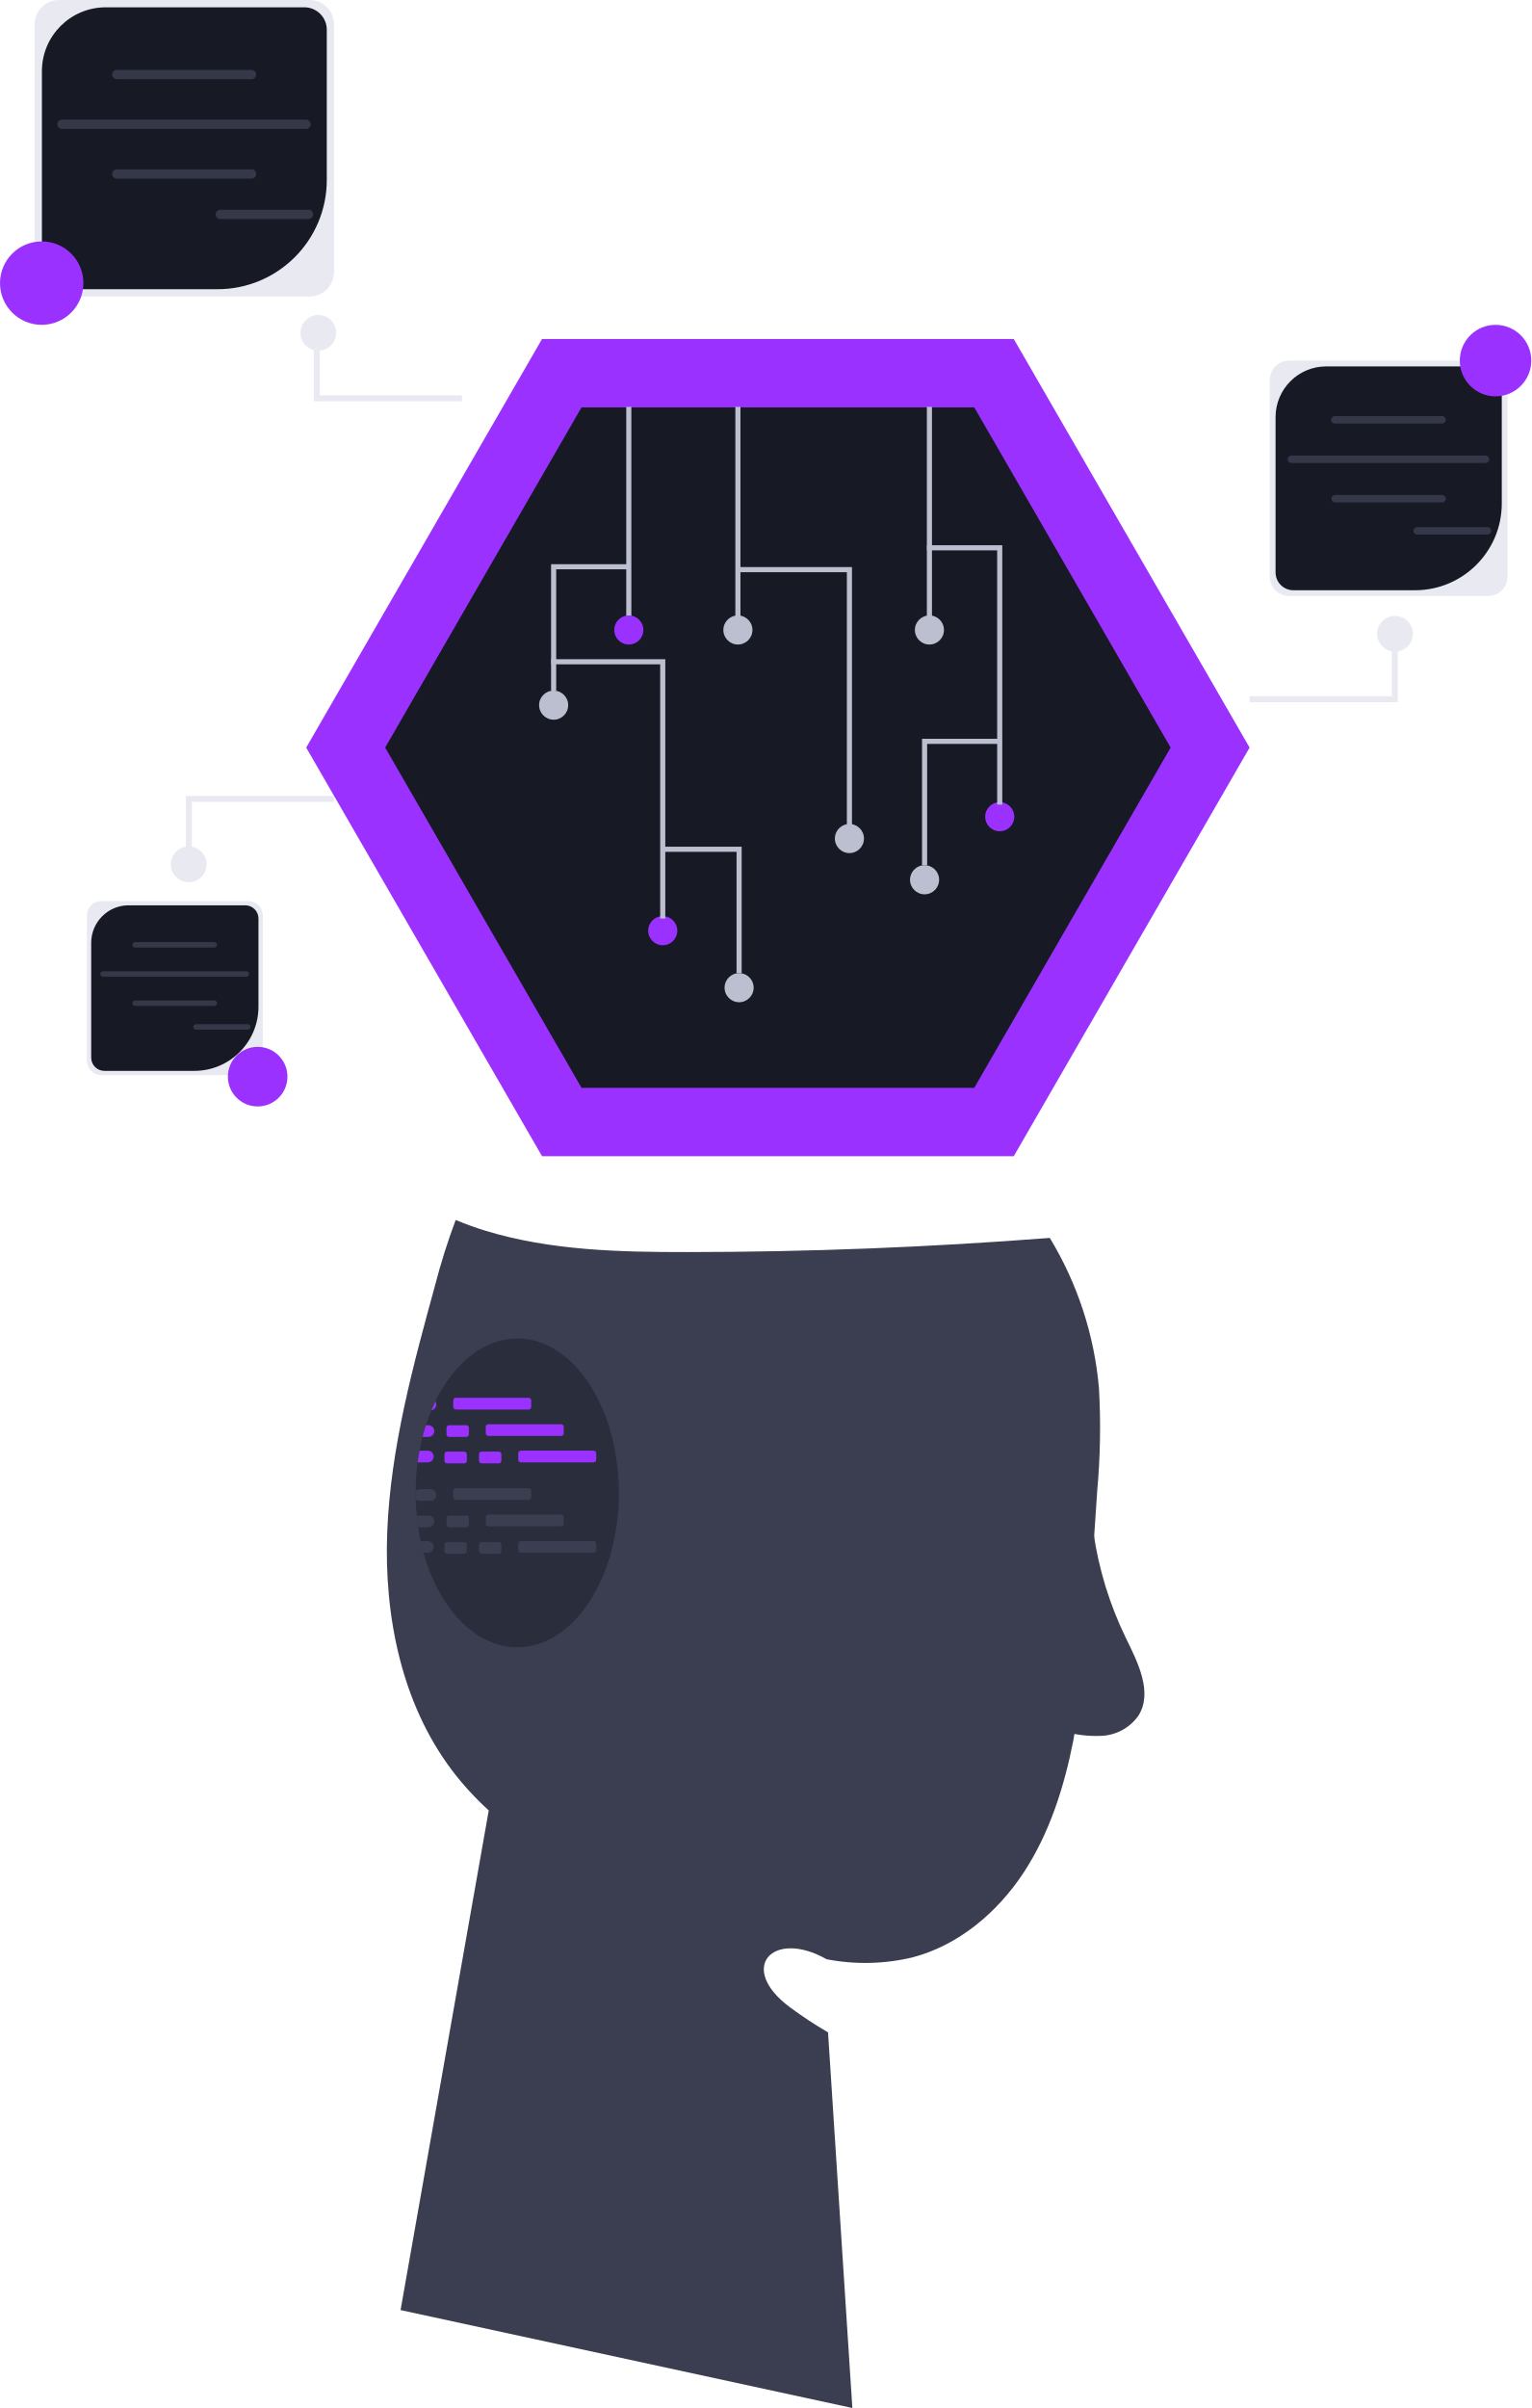
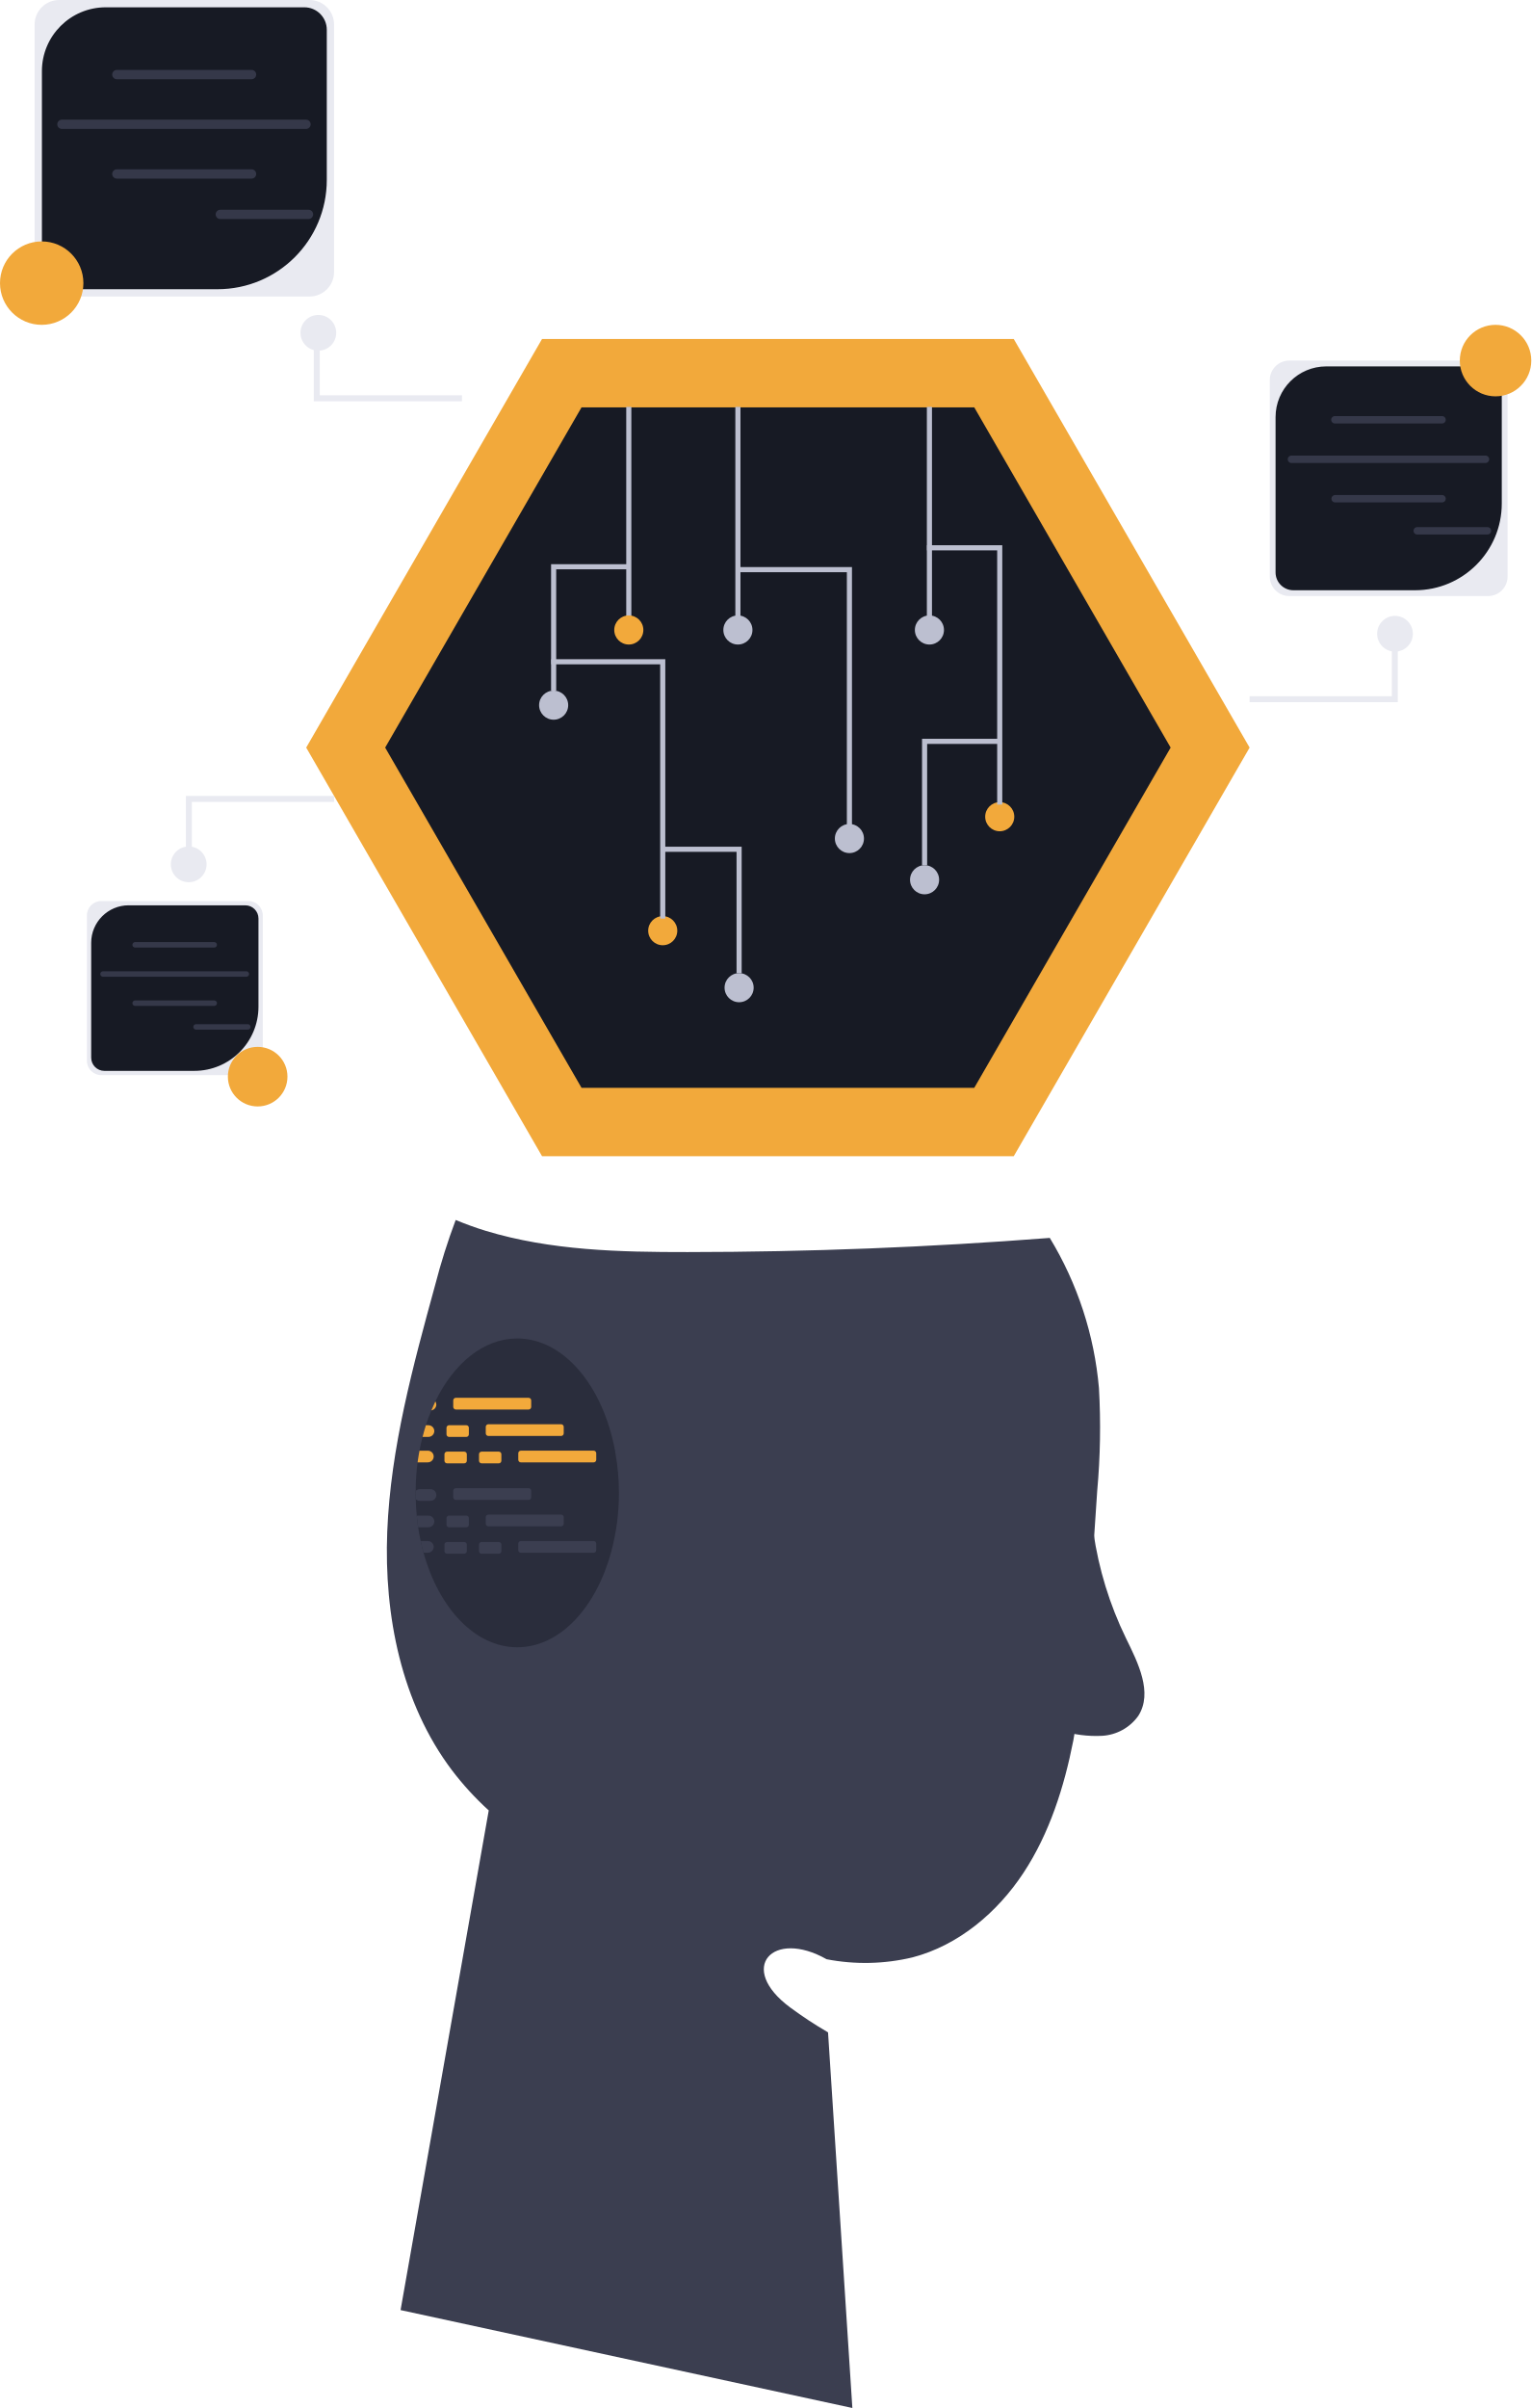
<svg xmlns="http://www.w3.org/2000/svg" width="458.221" height="720.354" viewBox="0 0 458.221 720.354">
  <g transform="translate(-764.119 -179.451)">
    <g transform="translate(764.119 179.451)">
      <g transform="translate(115.76 364.958)">
        <path d="M1033.347,505.323q-.811,12.133-1.622,24.244a389.057,389.057,0,0,1-5.52,50.426c-2.749,13.947-7.12,27.782-14.938,39.656-7.819,11.852-19.422,21.653-33.167,25.258a60.773,60.773,0,0,1-25.732.563c-16.065-9.125-26.948,2.546-10.905,14.42a124.3,124.3,0,0,0,11.334,7.458l7.278,112.367L824.882,750.425l26.385-149.476a89.208,89.208,0,0,1-11.041-12.055c-15.119-20.076-20.323-46.236-19.332-71.336,1.014-25.123,7.706-49.615,14.353-73.837a189.966,189.966,0,0,1,6.129-19.4c2.951,1.217,5.948,2.321,8.99,3.245,19.445,5.9,40.107,6.376,60.43,6.354q54.246-.034,108.356-4.236a103.97,103.97,0,0,1,14.713,44.929,208.629,208.629,0,0,1-.518,30.711Z" transform="translate(-820.777 -424.321)" fill="#3B3E50" />
        <path d="M920.531,451.1a107.123,107.123,0,0,0,9.338,64.763c3.624,7.387,8.112,16.287,3.7,23.232a14.31,14.31,0,0,1-10.78,5.974,35.1,35.1,0,0,1-12.58-1.629" transform="translate(-708.701 -390.76)" fill="#3B3E50" />
        <path d="M885.434,486.241a66.823,66.823,0,0,1-2.231,17.327v.023c-.022.113-.068.225-.09.338-4.551,16.741-15.411,28.5-28.1,28.5-12.618,0-23.433-11.671-28.052-28.277-.316-1.149-.586-2.3-.834-3.492-.316-1.329-.563-2.7-.766-4.123-.18-1.127-.316-2.276-.428-3.447-.158-1.622-.27-3.245-.293-4.935v-.023c-.045-.631-.045-1.262-.045-1.893v-.563l.023-.023a66,66,0,0,1,.563-8.54c.158-1.194.338-2.343.563-3.492.27-1.4.563-2.771.924-4.123.293-1.194.631-2.343.992-3.492.5-1.532,1.037-3.019,1.645-4.439.383-.924.789-1.825,1.194-2.7,5.543-11.4,14.465-18.814,24.515-18.814,13.9,0,25.619,14.173,29.246,33.5.045.293.113.586.135.879v.023A66.654,66.654,0,0,1,885.434,486.241Z" transform="translate(-815.987 -404.608)" fill="#2A2D3C" />
-         <path d="M828.176,449.392a1.793,1.793,0,0,1-1.487,1.712c.383-.924.788-1.825,1.194-2.7A1.887,1.887,0,0,1,828.176,449.392Z" transform="translate(-813.368 -394.144)" fill="#9B31FF" />
-         <rect width="23.331" height="3.503" rx="0.777" transform="translate(19.867 53.196)" fill="#9B31FF" />
-         <path d="M829.034,453.305a1.76,1.76,0,0,1-1.758,1.758h-1.757c.293-1.194.631-2.343.991-3.492h.766A1.755,1.755,0,0,1,829.034,453.305Z" transform="translate(-814.834 -390.171)" fill="#9B31FF" />
-         <rect width="6.693" height="3.503" rx="0.777" transform="translate(17.849 61.395)" fill="#9B31FF" />
-         <rect width="23.331" height="3.503" rx="0.777" transform="translate(29.597 61.104)" fill="#9B31FF" />
-         <rect width="6.693" height="3.503" rx="0.777" transform="translate(17.239 69.298)" fill="#9B31FF" />
-         <rect width="6.693" height="3.503" rx="0.777" transform="translate(27.579 69.298)" fill="#9B31FF" />
-         <path d="M829.68,456.685a1.76,1.76,0,0,1-1.758,1.758h-3.064c.158-1.194.338-2.343.563-3.492h2.5a1.74,1.74,0,0,1,1.758,1.735Z" transform="translate(-815.661 -385.935)" fill="#9B31FF" />
-         <rect width="23.331" height="3.503" rx="0.777" transform="translate(39.327 69.008)" fill="#9B31FF" />
+         <path d="M828.176,449.392a1.793,1.793,0,0,1-1.487,1.712c.383-.924.788-1.825,1.194-2.7A1.887,1.887,0,0,1,828.176,449.392Z" transform="translate(-813.368 -394.144)" fill="#F2A93B" />
+         <rect width="23.331" height="3.503" rx="0.777" transform="translate(19.867 53.196)" fill="#F2A93B" />
+         <path d="M829.034,453.305a1.76,1.76,0,0,1-1.758,1.758h-1.757c.293-1.194.631-2.343.991-3.492h.766A1.755,1.755,0,0,1,829.034,453.305Z" transform="translate(-814.834 -390.171)" fill="#F2A93B" />
+         <rect width="6.693" height="3.503" rx="0.777" transform="translate(17.849 61.395)" fill="#F2A93B" />
+         <rect width="23.331" height="3.503" rx="0.777" transform="translate(29.597 61.104)" fill="#F2A93B" />
+         <rect width="6.693" height="3.503" rx="0.777" transform="translate(17.239 69.298)" fill="#F2A93B" />
+         <rect width="6.693" height="3.503" rx="0.777" transform="translate(27.579 69.298)" fill="#F2A93B" />
+         <path d="M829.68,456.685a1.76,1.76,0,0,1-1.758,1.758h-3.064c.158-1.194.338-2.343.563-3.492h2.5a1.74,1.74,0,0,1,1.758,1.735Z" transform="translate(-815.661 -385.935)" fill="#F2A93B" />
+         <rect width="23.331" height="3.503" rx="0.777" transform="translate(39.327 69.008)" fill="#F2A93B" />
        <path d="M830.795,461.818a1.741,1.741,0,0,1-1.758,1.735H825.86a1.781,1.781,0,0,1-1.217-.473v-.023c-.045-.631-.045-1.262-.045-1.893V460.6l.023-.023a1.733,1.733,0,0,1,1.239-.518h3.177A1.76,1.76,0,0,1,830.795,461.818Z" transform="translate(-815.987 -379.532)" fill="#3B3E50" />
        <rect width="23.331" height="3.503" rx="0.777" transform="translate(19.867 80.234)" fill="#3B3E50" />
        <path d="M830,465.306a1.76,1.76,0,0,1-1.758,1.758h-3.064c-.18-1.127-.315-2.276-.428-3.447a.766.766,0,0,1,.315-.045h3.177A1.755,1.755,0,0,1,830,465.306Z" transform="translate(-815.799 -375.134)" fill="#3B3E50" />
        <rect width="6.693" height="3.503" rx="0.777" transform="translate(17.849 88.433)" fill="#3B3E50" />
        <rect width="23.331" height="3.503" rx="0.777" transform="translate(29.597 88.142)" fill="#3B3E50" />
        <rect width="6.693" height="3.503" rx="0.777" transform="translate(17.239 96.337)" fill="#3B3E50" />
        <rect width="6.693" height="3.503" rx="0.777" transform="translate(27.579 96.337)" fill="#3B3E50" />
        <path d="M829.154,468.685a1.76,1.76,0,0,1-1.757,1.758h-1.284c-.315-1.149-.586-2.3-.834-3.492H827.4a1.741,1.741,0,0,1,1.758,1.735Z" transform="translate(-815.135 -370.897)" fill="#3B3E50" />
        <rect width="23.331" height="3.503" rx="0.777" transform="translate(39.327 96.046)" fill="#3B3E50" />
      </g>
      <g transform="translate(0)">
        <g transform="translate(91.626 101.402)">
-           <path d="M271.16,145.025H130.009L59.433,267.266l70.576,122.241H271.16l70.576-122.241Z" transform="translate(-59.433 -145.025)" fill="#9B31FF" />
+           <path d="M271.16,145.025H130.009L59.433,267.266l70.576,122.241H271.16l70.576-122.241Z" transform="translate(-59.433 -145.025)" fill="#F2A93B" />
          <path d="M305.1,586.938H422.623l58.761-101.776L422.623,383.385H305.1L246.341,485.161Z" transform="translate(-222.711 -362.92)" fill="#171A24" />
          <rect width="1.529" height="63.116" transform="translate(95.771 20.313)" fill="#BCBFD0" />
-           <circle cx="4.353" cy="4.353" r="4.353" transform="translate(92.183 82.704)" fill="#9B31FF" />
+           <circle cx="4.353" cy="4.353" r="4.353" transform="translate(92.183 82.704)" fill="#F2A93B" />
          <rect width="1.529" height="63.116" transform="translate(128.417 20.313)" fill="#BCBFD0" />
          <circle cx="4.353" cy="4.353" r="4.353" transform="translate(124.829 82.704)" fill="#BCBFD0" />
          <rect width="1.529" height="63.116" transform="translate(185.728 20.313)" fill="#BCBFD0" />
          <circle cx="4.353" cy="4.353" r="4.353" transform="translate(182.14 82.704)" fill="#BCBFD0" />
          <circle cx="4.353" cy="4.353" r="4.353" transform="translate(158.2 145.093)" fill="#BCBFD0" />
          <circle cx="4.353" cy="4.353" r="4.353" transform="translate(69.693 105.193)" fill="#BCBFD0" />
          <path d="M262.538,311.859h-1.529V235.805H228.4v-1.529h34.136Z" transform="translate(-99.221 -166.041)" fill="#BCBFD0" />
-           <circle cx="4.353" cy="4.353" r="4.353" transform="translate(102.34 172.661)" fill="#9B31FF" />
+           <circle cx="4.353" cy="4.353" r="4.353" transform="translate(102.34 172.661)" fill="#F2A93B" />
          <path d="M189.472,347.918h-1.529V271.863H155.336v-1.529h34.136Z" transform="translate(-82.016 -174.532)" fill="#BCBFD0" />
-           <circle cx="4.353" cy="4.353" r="4.353" transform="translate(203.179 138.563)" fill="#9B31FF" />
+           <circle cx="4.353" cy="4.353" r="4.353" transform="translate(203.179 138.563)" fill="#F2A93B" />
          <path d="M324.945,303.319h-1.529V227.265h-21v-1.529h22.528Z" transform="translate(-116.649 -164.03)" fill="#BCBFD0" />
          <path d="M156.814,270.969h-1.529V233.155h23.254v1.529H156.814Z" transform="translate(-82.004 -165.777)" fill="#BCBFD0" />
          <circle cx="4.353" cy="4.353" r="4.353" transform="translate(125.191 189.709)" fill="#BCBFD0" />
          <path d="M222.714,381.517h-1.529V345.232H199.46V343.7h23.254Z" transform="translate(-92.406 -191.808)" fill="#BCBFD0" />
          <circle cx="4.353" cy="4.353" r="4.353" transform="translate(180.689 157.426)" fill="#BCBFD0" />
          <path d="M302,339.291h-1.529V301.477h23.254v1.529H302Z" transform="translate(-116.19 -181.865)" fill="#BCBFD0" />
        </g>
        <g transform="translate(0 0)">
          <path d="M360.564,159.982a1.784,1.784,0,0,0-1.783,1.783v57.041a1.783,1.783,0,1,0,3.565,0V161.765A1.784,1.784,0,0,0,360.564,159.982Z" transform="translate(-280.013 -156.379)" fill="#BCBFD0" />
          <g transform="translate(10.355)">
            <path d="M364.3,244.644H289.357a7.343,7.343,0,0,1-7.335-7.335V163.275a7.343,7.343,0,0,1,7.335-7.335H364.3a7.343,7.343,0,0,1,7.335,7.335v74.034A7.343,7.343,0,0,1,364.3,244.644Z" transform="translate(-282.022 -155.94)" fill="#E9EAF1" />
            <path d="M303.581,158.392A19.107,19.107,0,0,0,284.474,177.5v58.506a6.72,6.72,0,0,0,6.72,6.72h45.829a32.7,32.7,0,0,0,32.7-32.7V165.112a6.72,6.72,0,0,0-6.72-6.72Z" transform="translate(-282.289 -156.207)" fill="#171A24" />
            <g transform="translate(6.817 20.911)">
              <path d="M349.732,182.191h-40.3a1.395,1.395,0,0,1,0-2.789h40.3a1.395,1.395,0,1,1,0,2.789Z" transform="translate(-291.668 -179.402)" fill="#353849" />
              <path d="M349.732,215.555h-40.3a1.395,1.395,0,0,1,0-2.789h40.3a1.395,1.395,0,1,1,0,2.789Z" transform="translate(-291.668 -183.03)" fill="#353849" />
              <path d="M364.1,198.884H291.065a1.395,1.395,0,1,1,0-2.789H364.1a1.395,1.395,0,0,1,0,2.789Z" transform="translate(-289.671 -181.217)" fill="#353849" />
              <path d="M370.63,229.121H344.245a1.395,1.395,0,1,1,0-2.789H370.63a1.395,1.395,0,0,1,0,2.789Z" transform="translate(-295.453 -184.505)" fill="#353849" />
            </g>
          </g>
-           <circle cx="12.478" cy="12.478" r="12.478" transform="translate(0 72.219)" fill="#9B31FF" />
+           <circle cx="12.478" cy="12.478" r="12.478" transform="translate(0 72.219)" fill="#F2A93B" />
        </g>
        <g transform="translate(26.005 269.54)">
          <g transform="translate(0 0)">
            <path d="M145.145,202.271H101.132a4.313,4.313,0,0,1-4.307-4.307V154.487a4.313,4.313,0,0,1,4.307-4.307h44.013a4.313,4.313,0,0,1,4.307,4.307v43.476a4.313,4.313,0,0,1-4.307,4.307Z" transform="translate(-96.825 -150.18)" fill="#E9EAF1" />
            <path d="M109.485,151.619a11.221,11.221,0,0,0-11.221,11.224V197.2a3.947,3.947,0,0,0,3.946,3.947h26.911a19.2,19.2,0,0,0,19.2-19.2V155.569a3.946,3.946,0,0,0-3.947-3.946H109.485Z" transform="translate(-96.982 -150.337)" fill="#171A24" />
            <g transform="translate(4.005 12.279)">
              <path d="M136.587,165.6H112.919a.819.819,0,0,1,0-1.638h23.668a.819.819,0,0,1,0,1.638Z" transform="translate(-102.491 -163.958)" fill="#353849" />
              <path d="M136.587,185.188H112.919a.819.819,0,1,1,0-1.638h23.668a.819.819,0,1,1,0,1.638Z" transform="translate(-102.491 -166.088)" fill="#353849" />
              <path d="M145.027,175.4h-42.89a.819.819,0,1,1,0-1.638h42.89a.819.819,0,1,1,0,1.638Z" transform="translate(-101.318 -165.023)" fill="#353849" />
              <path d="M148.86,193.155H133.366a.819.819,0,0,1,0-1.638H148.86a.819.819,0,0,1,0,1.638Z" transform="translate(-104.714 -166.954)" fill="#353849" />
            </g>
          </g>
-           <circle cx="8.913" cy="8.913" r="8.913" transform="translate(42.185 43.628)" fill="#9B31FF" />
+           <circle cx="8.913" cy="8.913" r="8.913" transform="translate(42.185 43.628)" fill="#F2A93B" />
        </g>
        <g transform="translate(379.963 97.176)">
          <g transform="translate(0 10.694)">
            <path d="M189.74,412.377H130.226a5.831,5.831,0,0,1-5.825-5.825V347.765a5.831,5.831,0,0,1,5.825-5.825H189.74a5.831,5.831,0,0,1,5.825,5.825v58.788a5.831,5.831,0,0,1-5.825,5.825h0Z" transform="translate(-124.401 -341.94)" fill="#E9EAF1" />
            <path d="M141.521,343.887a15.173,15.173,0,0,0-15.173,15.173v46.458a5.336,5.336,0,0,0,5.336,5.336h36.391a25.965,25.965,0,0,0,25.965-25.965V349.224a5.336,5.336,0,0,0-5.336-5.336H141.521Z" transform="translate(-124.613 -342.151)" fill="#171A24" />
            <g transform="translate(5.413 16.602)">
              <path d="M178.168,362.784h-32a1.109,1.109,0,1,1,0-2.217h32a1.109,1.109,0,1,1,0,2.217Z" transform="translate(-132.06 -360.567)" fill="#353849" />
              <path d="M178.168,389.277h-32a1.109,1.109,0,0,1,0-2.217h32a1.109,1.109,0,1,1,0,2.217Z" transform="translate(-132.06 -363.447)" fill="#353849" />
              <path d="M189.579,376.04h-58a1.109,1.109,0,1,1,0-2.217h58a1.109,1.109,0,1,1,0,2.217Z" transform="translate(-130.474 -362.008)" fill="#353849" />
              <path d="M194.764,400.049H173.816a1.109,1.109,0,1,1,0-2.217h20.948a1.109,1.109,0,1,1,0,2.217Z" transform="translate(-135.066 -364.619)" fill="#353849" />
            </g>
          </g>
-           <circle cx="10.695" cy="10.695" r="10.695" transform="translate(56.868 0)" fill="#9B31FF" />
+           <circle cx="10.695" cy="10.695" r="10.695" transform="translate(56.868 0)" fill="#F2A93B" />
        </g>
        <g transform="translate(373.929 184.241)">
          <ellipse cx="5.348" cy="5.348" rx="5.348" ry="5.348" transform="translate(38.16 0)" fill="#E9EAF1" />
          <path d="M277.469,340.443h44.342V319.97h-1.783v18.69H277.465Z" transform="translate(-277.465 -314.623)" fill="#E9EAF1" />
        </g>
        <g transform="translate(89.912 94.211)">
          <circle cx="5.348" cy="5.348" r="5.348" transform="translate(0 0)" fill="#E9EAF1" />
          <path d="M156.752,323.958H112.409V303.486h1.783v18.69h42.563Z" transform="translate(-108.427 -298.138)" fill="#E9EAF1" />
        </g>
        <g transform="translate(51.117 238.096)">
          <ellipse cx="5.348" cy="5.348" rx="5.348" ry="5.348" transform="translate(0 15.123)" fill="#E9EAF1" />
          <path d="M321.807,319.97H277.465v20.472h1.783V321.753h42.563Z" transform="translate(-272.955 -319.97)" fill="#E9EAF1" />
        </g>
      </g>
    </g>
  </g>
</svg>
